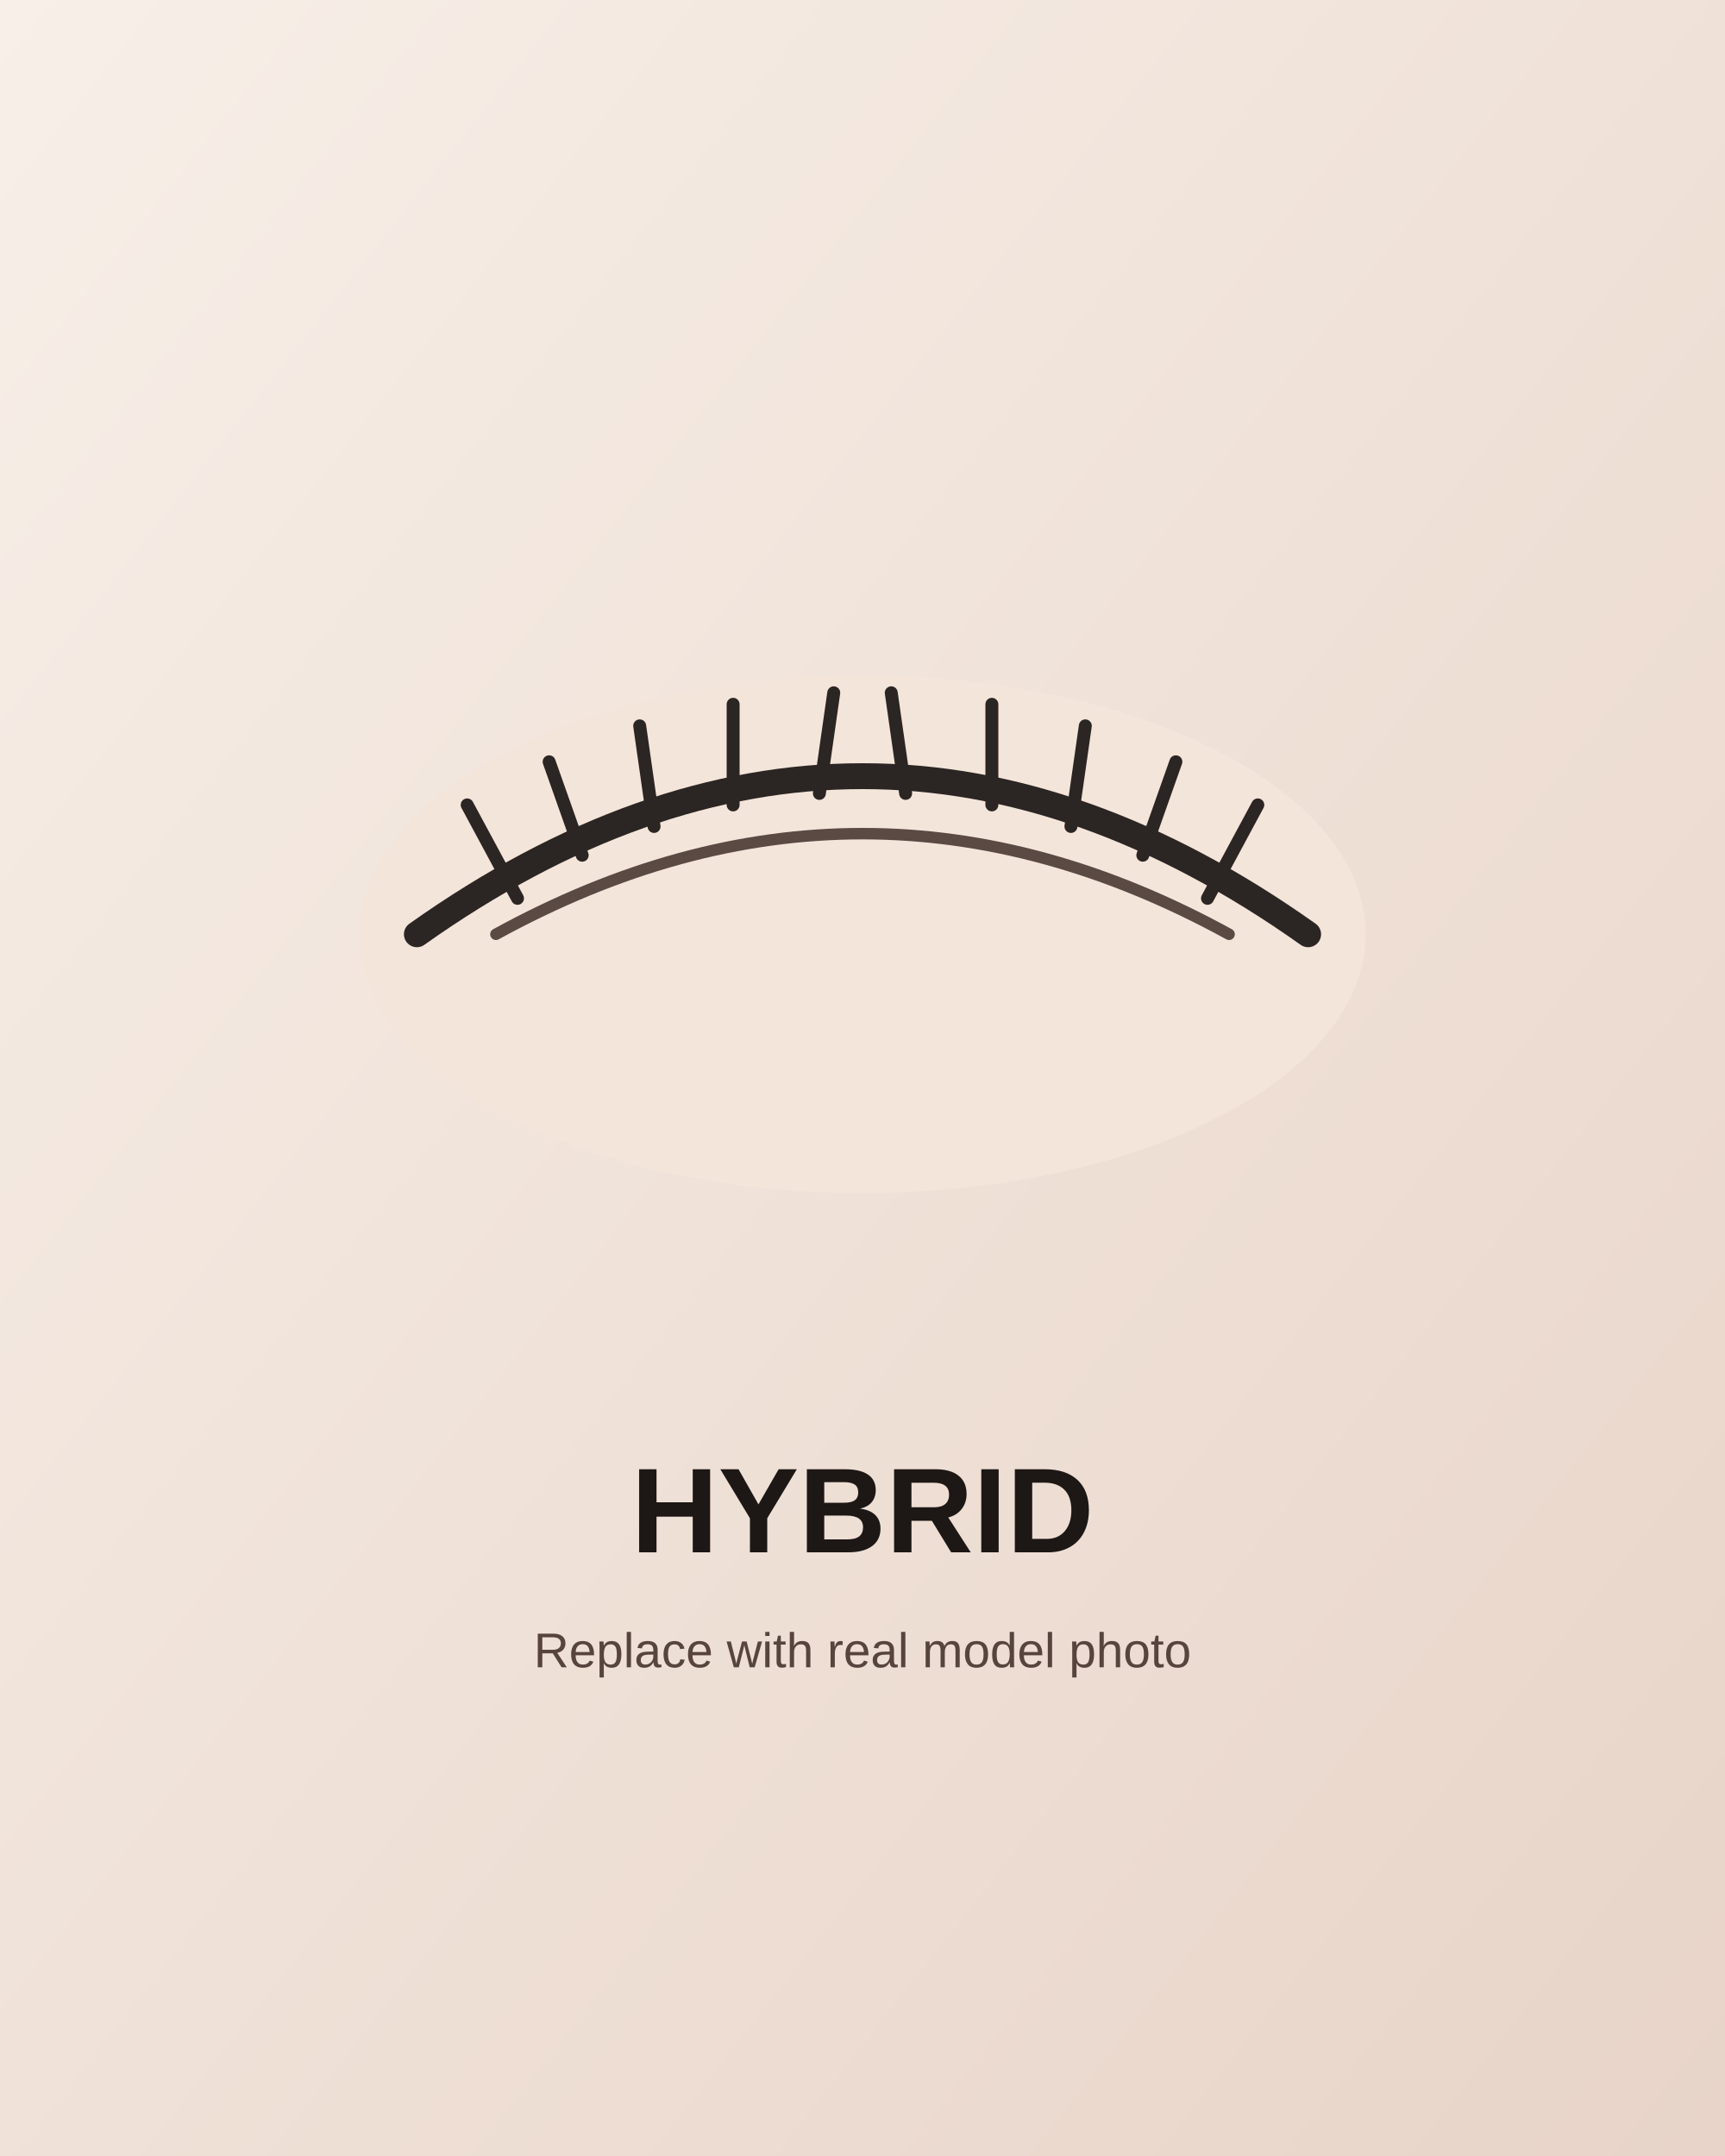
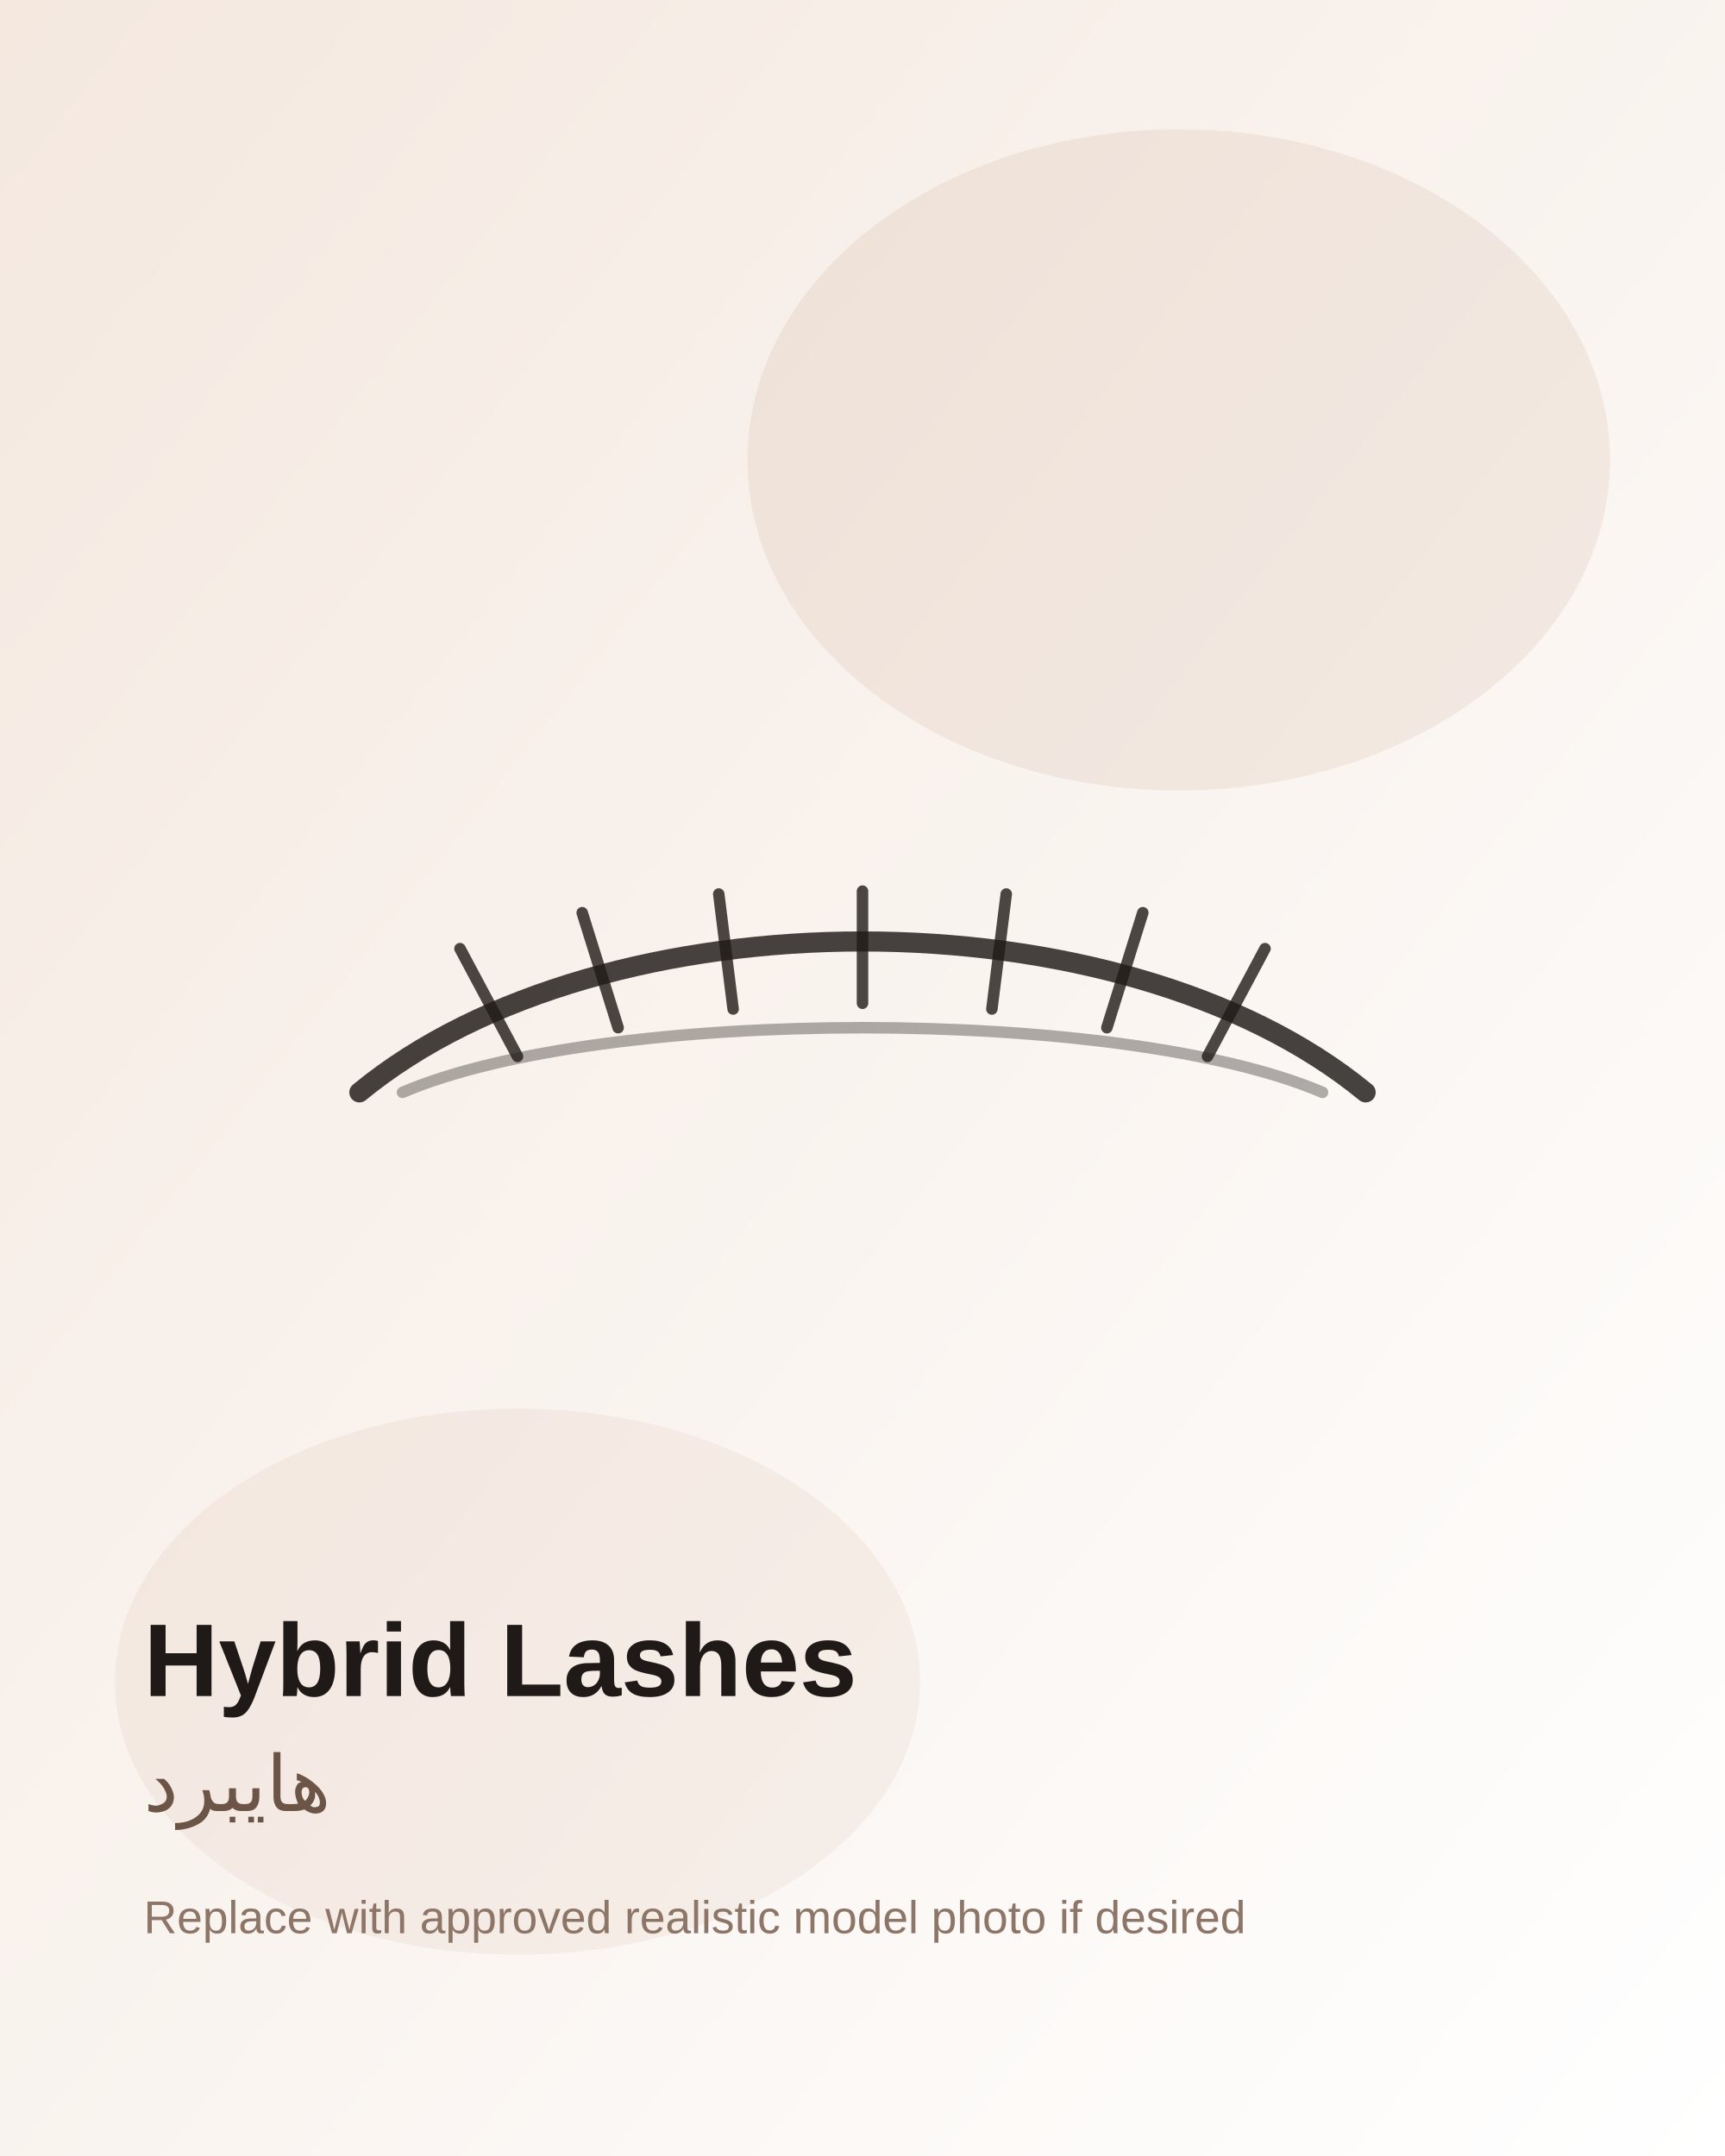
<svg xmlns="http://www.w3.org/2000/svg" width="1200" height="1500" viewBox="0 0 1200 1500">
  <defs>
-     <linearGradient id="bg" x1="0" y1="0" x2="1" y2="1">
-       <stop offset="0%" stop-color="#f7efe8" />
-       <stop offset="100%" stop-color="#e8d4c8" />
+     <linearGradient id="g" x1="0" y1="0" x2="1" y2="1">
+       <stop offset="0%" stop-color="#f4e8df" />
+       <stop offset="100%" stop-color="#ffffff" />
    </linearGradient>
  </defs>
-   <rect width="1200" height="1500" fill="url(#bg)" />
-   <ellipse cx="600" cy="650" rx="350" ry="180" fill="#f4e5da" />
-   <path d="M290 650 Q600 430 910 650" fill="none" stroke="#2b2523" stroke-width="18" stroke-linecap="round" />
-   <path d="M345 650 Q600 510 855 650" fill="none" stroke="#5b4943" stroke-width="8" stroke-linecap="round" />
-   <g stroke="#2b2523" stroke-width="9" stroke-linecap="round">
-     <path d="M360 625 L325 560" />
-     <path d="M405 595 L382 530" />
-     <path d="M455 575 L445 505" />
-     <path d="M510 560 L510 490" />
-     <path d="M570 552 L580 482" />
-     <path d="M630 552 L620 482" />
-     <path d="M690 560 L690 490" />
-     <path d="M745 575 L755 505" />
-     <path d="M795 595 L818 530" />
-     <path d="M840 625 L875 560" />
+   <rect width="1200" height="1500" fill="url(#g)" />
+   <ellipse cx="820" cy="320" rx="300" ry="230" fill="#c89f88" opacity="0.16" />
+   <ellipse cx="360" cy="1170" rx="280" ry="190" fill="#c89f88" opacity="0.12" />
+   <path d="M250 760 C420 620, 780 620, 950 760" stroke="#1f1a17" stroke-width="14" fill="none" opacity="0.82" stroke-linecap="round" />
+   <path d="M280 760 C420 700, 780 700, 920 760" stroke="#1f1a17" stroke-width="8" fill="none" opacity="0.35" stroke-linecap="round" />
+   <g stroke="#1f1a17" stroke-width="8" stroke-linecap="round" opacity="0.8">
+     <path d="M360 735 L320 660" />
+     <path d="M430 715 L405 635" />
+     <path d="M510 702 L500 622" />
+     <path d="M600 698 L600 620" />
+     <path d="M690 702 L700 622" />
+     <path d="M770 715 L795 635" />
+     <path d="M840 735 L880 660" />
  </g>
-   <text x="600" y="1080" text-anchor="middle" font-size="84" font-family="Arial, Helvetica, sans-serif" font-weight="700" fill="#1d1715">HYBRID</text>
-   <text x="600" y="1160" text-anchor="middle" font-size="34" font-family="Arial, Helvetica, sans-serif" fill="#57443d">Replace with real model photo</text>
+   <text x="100" y="1180" fill="#1f1a17" font-family="Arial, Helvetica, sans-serif" font-size="72" font-weight="700">Hybrid Lashes</text>
+   <text x="100" y="1260" fill="#6c5547" font-family="Arial, Helvetica, sans-serif" font-size="54">هايبرد</text>
+   <text x="100" y="1345" fill="#8d7668" font-family="Arial, Helvetica, sans-serif" font-size="32">Replace with approved realistic model photo if desired</text>
</svg>
